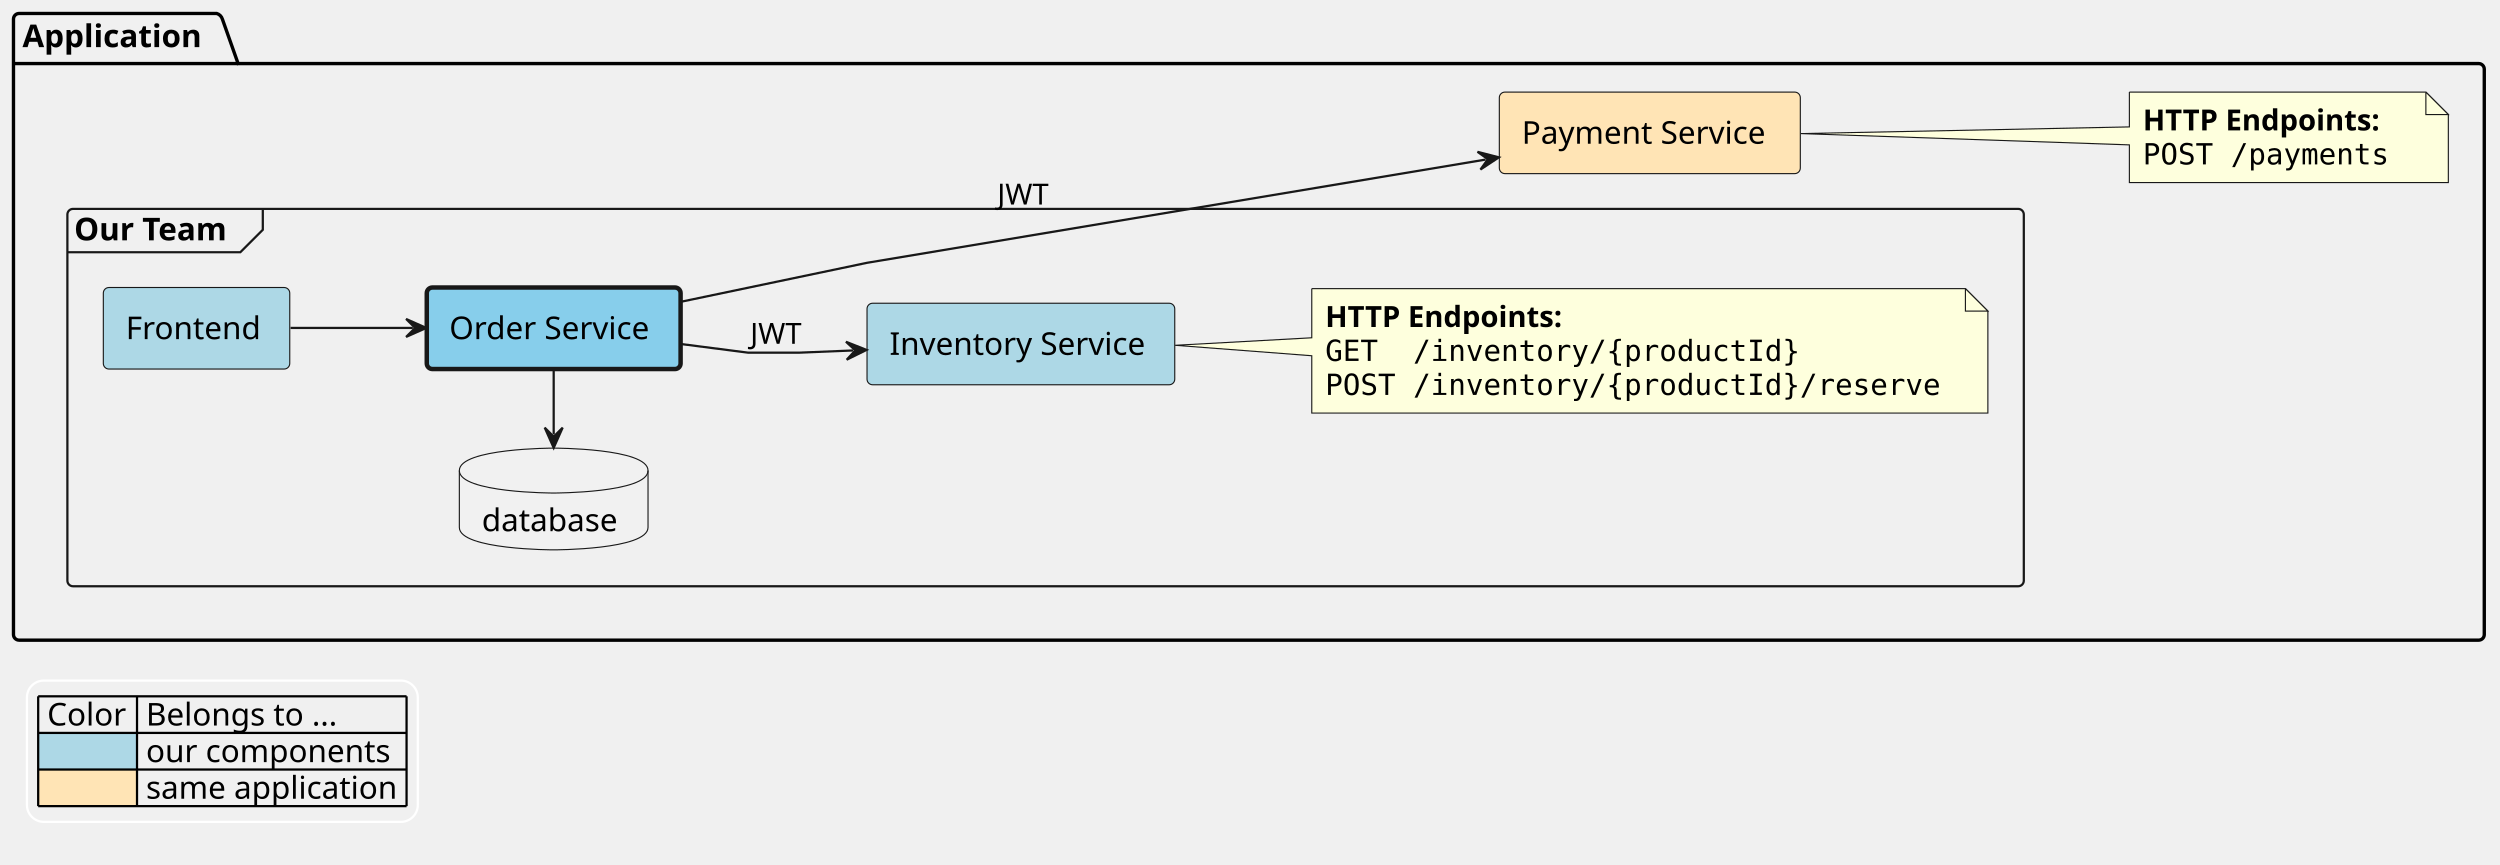
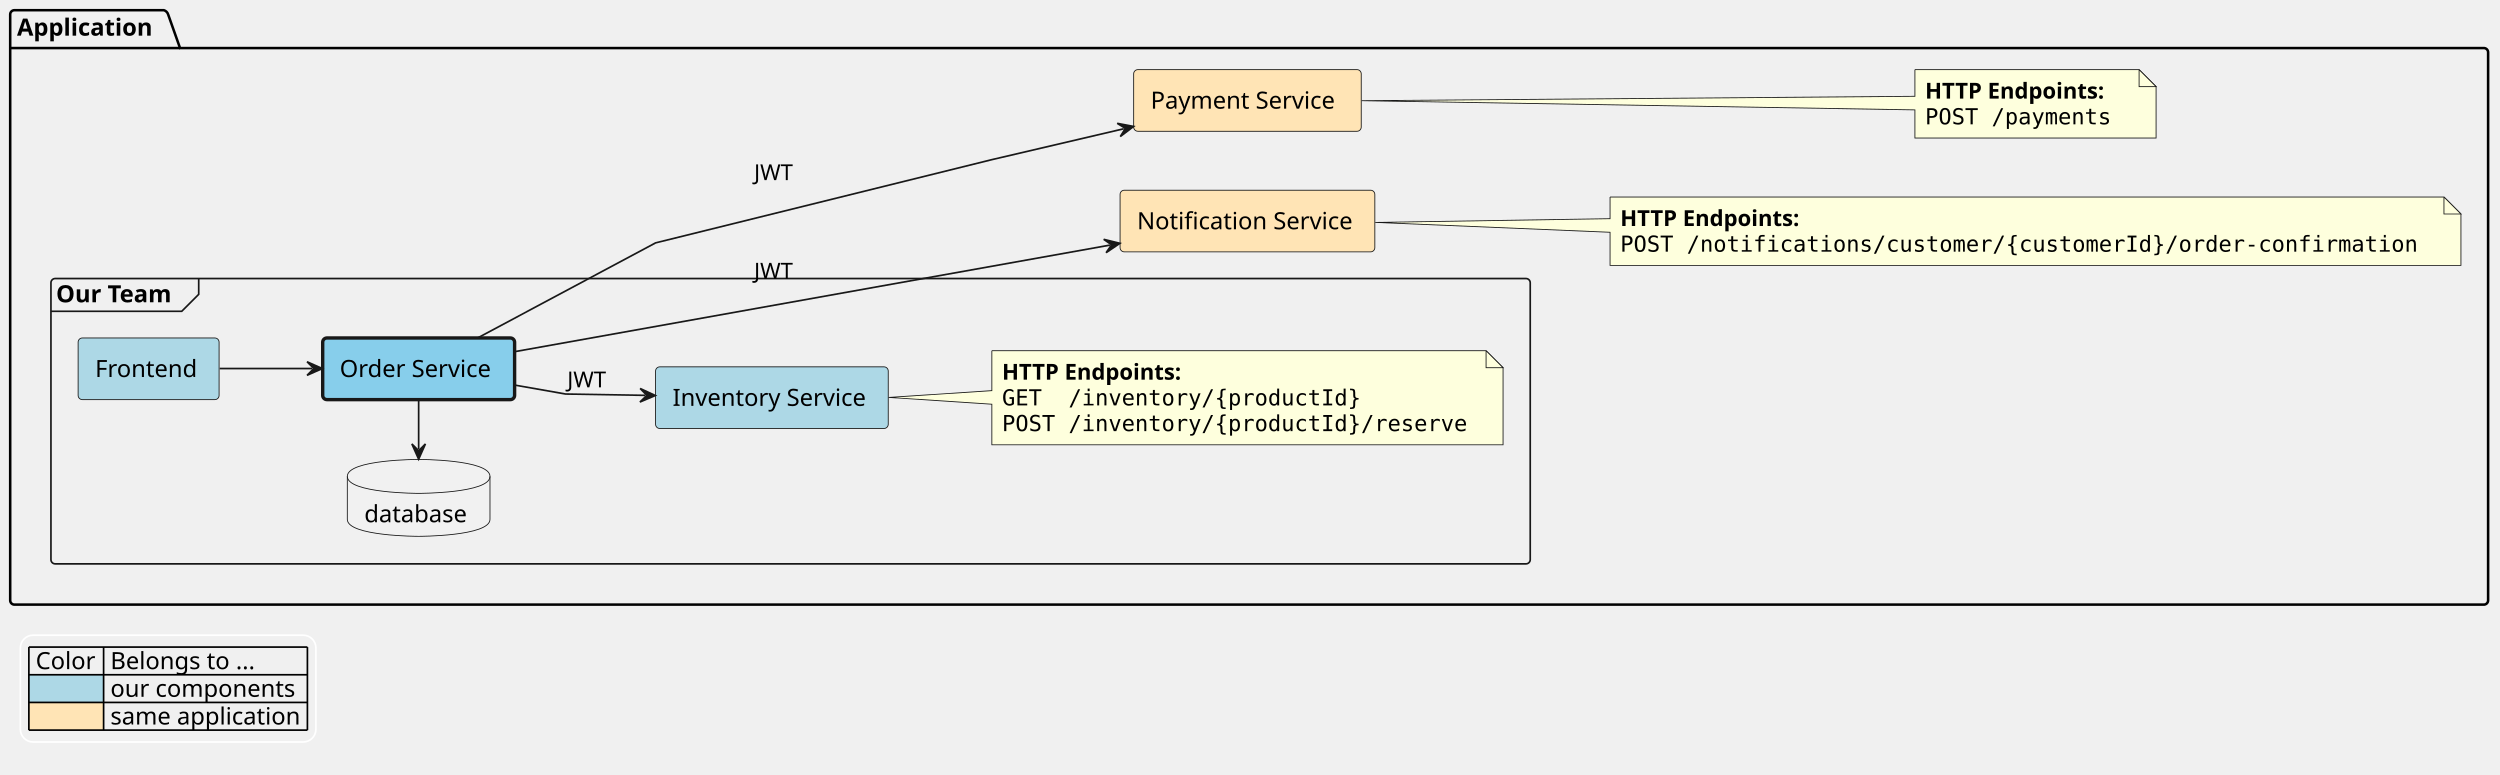
- <svg xmlns="http://www.w3.org/2000/svg" contentStyleType="text/css" height="385px" preserveAspectRatio="none" style="width:1113px;height:385px;background:#FFFFFF;" version="1.1" viewBox="0 0 1113 385" width="1113px" zoomAndPan="magnify">
+ <svg xmlns="http://www.w3.org/2000/svg" contentStyleType="text/css" height="456px" preserveAspectRatio="none" style="width:1472px;height:456px;background:#FFFFFF;" version="1.1" viewBox="0 0 1472 456" width="1472px" zoomAndPan="magnify">
  <defs />
  <g>
    <g id="cluster_Application">
-       <path d="M8.5,6 L96.5,6 A3.75,3.75 0 0 1 99,8.5 L106,28.297 L1103.5,28.297 A2.5,2.5 0 0 1 1106,30.797 L1106,282.5 A2.5,2.5 0 0 1 1103.5,285 L8.5,285 A2.5,2.5 0 0 1 6,282.5 L6,8.5 A2.5,2.5 0 0 1 8.5,6 " fill="none" style="stroke:#000000;stroke-width:1.5;" />
+       <path d="M8.5,6 L96.5,6 A3.75,3.75 0 0 1 99,8.5 L106,28.297 L1462.5,28.297 A2.5,2.5 0 0 1 1465,30.797 L1465,353.5 A2.5,2.5 0 0 1 1462.5,356 L8.5,356 A2.5,2.5 0 0 1 6,353.5 L6,8.5 A2.5,2.5 0 0 1 8.5,6 " fill="none" style="stroke:#000000;stroke-width:1.5;" />
      <line style="stroke:#000000;stroke-width:1.5;" x1="6" x2="106" y1="28.297" y2="28.297" />
      <text fill="#000000" font-family="sans-serif" font-size="14" font-weight="bold" lengthAdjust="spacing" textLength="87" x="10" y="20.995">Application</text>
    </g>
    <g id="cluster_Our Team">
-       <rect fill="none" height="168" rx="2.5" ry="2.5" style="stroke:#181818;stroke-width:1.0;" width="871" x="30" y="93" />
-       <path d="M117,93 L117,102.297 L107,112.297 L30,112.297 " fill="none" style="stroke:#181818;stroke-width:1.0;" />
-       <text fill="#000000" font-family="sans-serif" font-size="14" font-weight="bold" lengthAdjust="spacing" textLength="77" x="33" y="106.995">Our Team</text>
+       <rect fill="none" height="168" rx="2.5" ry="2.5" style="stroke:#181818;stroke-width:1.0;" width="871" x="30" y="164" />
+       <path d="M117,164 L117,173.297 L107,183.297 L30,183.297 " fill="none" style="stroke:#181818;stroke-width:1.0;" />
+       <text fill="#000000" font-family="sans-serif" font-size="14" font-weight="bold" lengthAdjust="spacing" textLength="77" x="33" y="177.995">Our Team</text>
+     </g>
+     <g id="elem_application__notification_service">
+       <rect fill="#FFE4B5" height="36.297" rx="2.5" ry="2.5" style="stroke:#181818;stroke-width:0.5;" width="150" x="659.5" y="112" />
+       <text fill="#000000" font-family="sans-serif" font-size="14" lengthAdjust="spacing" textLength="130" x="669.5" y="134.995">Notification Service</text>
    </g>
    <g id="elem_application__payment_service">
      <rect fill="#FFE4B5" height="36.297" rx="2.5" ry="2.5" style="stroke:#181818;stroke-width:0.5;" width="134" x="667.5" y="41" />
      <text fill="#000000" font-family="sans-serif" font-size="14" lengthAdjust="spacing" textLength="114" x="677.5" y="63.995">Payment Service</text>
    </g>
-     <g id="elem_GMN12">
-       <path d="M948,41 L948,56.5 L801.73,59.47 L948,64.5 L948,81.266 A0,0 0 0 0 948,81.266 L1090,81.266 A0,0 0 0 0 1090,81.266 L1090,51 L1080,41 L948,41 A0,0 0 0 0 948,41 " fill="#FEFFDD" style="stroke:#181818;stroke-width:0.5;" />
-       <path d="M1080,41 L1080,51 L1090,51 L1080,41 " fill="#FEFFDD" style="stroke:#181818;stroke-width:0.5;" />
-       <text fill="#000000" font-family="sans-serif" font-size="13" font-weight="bold" lengthAdjust="spacing" textLength="121" x="954" y="58.067">HTTP Endpoints:</text>
-       <text fill="#000000" font-family="monospace" font-size="13" lengthAdjust="spacing" textLength="112" x="954" y="73.2">POST /payments</text>
+     <g id="elem_GMN13">
+       <path d="M948,116 L948,128.76 L809.73,130.96 L948,136.76 L948,156.266 A0,0 0 0 0 948,156.266 L1449,156.266 A0,0 0 0 0 1449,156.266 L1449,126 L1439,116 L948,116 A0,0 0 0 0 948,116 " fill="#FEFFDD" style="stroke:#181818;stroke-width:0.5;" />
+       <path d="M1439,116 L1439,126 L1449,126 L1439,116 " fill="#FEFFDD" style="stroke:#181818;stroke-width:0.5;" />
+       <text fill="#000000" font-family="sans-serif" font-size="13" font-weight="bold" lengthAdjust="spacing" textLength="121" x="954" y="133.067">HTTP Endpoints:</text>
+       <text fill="#000000" font-family="monospace" font-size="13" lengthAdjust="spacing" textLength="480" x="954" y="148.2">POST /notifications/customer/{customerId}/order-confirmation</text>
+     </g>
+     <g id="elem_GMN16">
+       <path d="M1127.5,41 L1127.5,56.7 L801.69,59.29 L1127.5,64.7 L1127.5,81.266 A0,0 0 0 0 1127.5,81.266 L1269.5,81.266 A0,0 0 0 0 1269.5,81.266 L1269.5,51 L1259.5,41 L1127.5,41 A0,0 0 0 0 1127.5,41 " fill="#FEFFDD" style="stroke:#181818;stroke-width:0.5;" />
+       <path d="M1259.5,41 L1259.5,51 L1269.5,51 L1259.5,41 " fill="#FEFFDD" style="stroke:#181818;stroke-width:0.5;" />
+       <text fill="#000000" font-family="sans-serif" font-size="13" font-weight="bold" lengthAdjust="spacing" textLength="121" x="1133.5" y="58.067">HTTP Endpoints:</text>
+       <text fill="#000000" font-family="monospace" font-size="13" lengthAdjust="spacing" textLength="112" x="1133.5" y="73.2">POST /payments</text>
    </g>
    <g id="elem_application__team__frontend">
-       <rect fill="#ADD8E6" height="36.297" rx="2.5" ry="2.5" style="stroke:#181818;stroke-width:0.5;" width="83" x="46" y="128" />
-       <text fill="#000000" font-family="sans-serif" font-size="14" lengthAdjust="spacing" textLength="63" x="56" y="150.995">Frontend</text>
+       <rect fill="#ADD8E6" height="36.297" rx="2.5" ry="2.5" style="stroke:#181818;stroke-width:0.5;" width="83" x="46" y="199" />
+       <text fill="#000000" font-family="sans-serif" font-size="14" lengthAdjust="spacing" textLength="63" x="56" y="221.995">Frontend</text>
    </g>
    <g id="elem_application__team__order_service">
-       <rect fill="#87CEEB" height="36.297" rx="2.5" ry="2.5" style="stroke:#181818;stroke-width:2.0;" width="113" x="190" y="128" />
-       <text fill="#000000" font-family="sans-serif" font-size="14" lengthAdjust="spacing" textLength="93" x="200" y="150.995">Order Service</text>
+       <rect fill="#87CEEB" height="36.297" rx="2.5" ry="2.5" style="stroke:#181818;stroke-width:2.0;" width="113" x="190" y="199" />
+       <text fill="#000000" font-family="sans-serif" font-size="14" lengthAdjust="spacing" textLength="93" x="200" y="221.995">Order Service</text>
    </g>
    <g id="elem_application__team__order_database">
-       <path d="M204.5,209.5 C204.5,199.5 246.5,199.5 246.5,199.5 C246.5,199.5 288.5,199.5 288.5,209.5 L288.5,234.797 C288.5,244.797 246.5,244.797 246.5,244.797 C246.5,244.797 204.5,244.797 204.5,234.797 L204.5,209.5 " fill="#F1F1F1" style="stroke:#181818;stroke-width:0.5;" />
-       <path d="M204.5,209.5 C204.5,219.5 246.5,219.5 246.5,219.5 C246.5,219.5 288.5,219.5 288.5,209.5 " fill="none" style="stroke:#181818;stroke-width:0.5;" />
-       <text fill="#000000" font-family="sans-serif" font-size="14" lengthAdjust="spacing" textLength="64" x="214.5" y="236.495">database</text>
+       <path d="M204.5,280.5 C204.5,270.5 246.5,270.5 246.5,270.5 C246.5,270.5 288.5,270.5 288.5,280.5 L288.5,305.797 C288.5,315.797 246.5,315.797 246.5,315.797 C246.5,315.797 204.5,315.797 204.5,305.797 L204.5,280.5 " fill="#F1F1F1" style="stroke:#181818;stroke-width:0.5;" />
+       <path d="M204.5,280.5 C204.5,290.5 246.5,290.5 246.5,290.5 C246.5,290.5 288.5,290.5 288.5,280.5 " fill="none" style="stroke:#181818;stroke-width:0.5;" />
+       <text fill="#000000" font-family="sans-serif" font-size="14" lengthAdjust="spacing" textLength="64" x="214.5" y="307.495">database</text>
    </g>
    <g id="elem_application__team__inventory_service">
-       <rect fill="#ADD8E6" height="36.297" rx="2.5" ry="2.5" style="stroke:#181818;stroke-width:0.5;" width="137" x="386" y="135" />
-       <text fill="#000000" font-family="sans-serif" font-size="14" lengthAdjust="spacing" textLength="117" x="396" y="157.995">Inventory Service</text>
+       <rect fill="#ADD8E6" height="36.297" rx="2.5" ry="2.5" style="stroke:#181818;stroke-width:0.5;" width="137" x="386" y="216" />
+       <text fill="#000000" font-family="sans-serif" font-size="14" lengthAdjust="spacing" textLength="117" x="396" y="238.995">Inventory Service</text>
    </g>
    <g id="elem_GMN8">
-       <path d="M584,128.5 L584,150.38 L523.15,153.73 L584,158.38 L584,183.898 A0,0 0 0 0 584,183.898 L885,183.898 A0,0 0 0 0 885,183.898 L885,138.5 L875,128.5 L584,128.5 A0,0 0 0 0 584,128.5 " fill="#FEFFDD" style="stroke:#181818;stroke-width:0.5;" />
-       <path d="M875,128.5 L875,138.5 L885,138.5 L875,128.5 " fill="#FEFFDD" style="stroke:#181818;stroke-width:0.5;" />
-       <text fill="#000000" font-family="sans-serif" font-size="13" font-weight="bold" lengthAdjust="spacing" textLength="121" x="590" y="145.567">HTTP Endpoints:</text>
-       <text fill="#000000" font-family="monospace" font-size="13" lengthAdjust="spacing" textLength="216" x="590" y="160.7">GET  /inventory/{productId}</text>
-       <text fill="#000000" font-family="monospace" font-size="13" lengthAdjust="spacing" textLength="280" x="590" y="175.833">POST /inventory/{productId}/reserve</text>
+       <path d="M584,206.5 L584,230 L523.15,234 L584,238 L584,261.898 A0,0 0 0 0 584,261.898 L885,261.898 A0,0 0 0 0 885,261.898 L885,216.5 L875,206.5 L584,206.5 A0,0 0 0 0 584,206.5 " fill="#FEFFDD" style="stroke:#181818;stroke-width:0.5;" />
+       <path d="M875,206.5 L875,216.5 L885,216.5 L875,206.5 " fill="#FEFFDD" style="stroke:#181818;stroke-width:0.5;" />
+       <text fill="#000000" font-family="sans-serif" font-size="13" font-weight="bold" lengthAdjust="spacing" textLength="121" x="590" y="223.567">HTTP Endpoints:</text>
+       <text fill="#000000" font-family="monospace" font-size="13" lengthAdjust="spacing" textLength="216" x="590" y="238.7">GET  /inventory/{productId}</text>
+       <text fill="#000000" font-family="monospace" font-size="13" lengthAdjust="spacing" textLength="280" x="590" y="253.833">POST /inventory/{productId}/reserve</text>
    </g>
    <g id="link_application__team__frontend_application__team__order_service">
-       <path d="M129.34,146 C147.78,146 163.86,146 183.79,146 " fill="none" id="application__team__frontend-to-application__team__order_service" style="stroke:#181818;stroke-width:1.0;" />
-       <polygon fill="#181818" points="189.79,146,180.79,142,184.79,146,180.79,150,189.79,146" style="stroke:#181818;stroke-width:1.0;" />
+       <path d="M129.34,217 C147.78,217 163.86,217 183.79,217 " fill="none" id="application__team__frontend-to-application__team__order_service" style="stroke:#181818;stroke-width:1.0;" />
+       <polygon fill="#181818" points="189.79,217,180.79,213,184.79,217,180.79,221,189.79,217" style="stroke:#181818;stroke-width:1.0;" />
    </g>
    <g id="link_application__team__order_database_application__team__order_service">
-       <path d="M246.5,193.38 C246.5,193.38 246.5,171.33 246.5,171.33 C246.5,171.33 246.5,168.2 246.5,164.14 " fill="none" id="application__team__order_database-backto-application__team__order_service" style="stroke:#181818;stroke-width:1.0;" />
-       <polygon fill="#181818" points="246.5,199.38,250.5,190.38,246.5,194.38,242.5,190.38,246.5,199.38" style="stroke:#181818;stroke-width:1.0;" />
+       <path d="M246.5,264.38 C246.5,264.38 246.5,242.33 246.5,242.33 C246.5,242.33 246.5,239.2 246.5,235.14 " fill="none" id="application__team__order_database-backto-application__team__order_service" style="stroke:#181818;stroke-width:1.0;" />
+       <polygon fill="#181818" points="246.5,270.38,250.5,261.38,246.5,265.38,242.5,261.38,246.5,270.38" style="stroke:#181818;stroke-width:1.0;" />
+     </g>
+     <g id="link_application__team__order_service_application__notification_service">
+       <path d="M303.25,207.02 C391.01,191.31 555.554,161.857 653.514,144.317 " fill="none" id="application__team__order_service-to-application__notification_service" style="stroke:#181818;stroke-width:1.0;" />
+       <polygon fill="#181818" points="659.42,143.26,649.856,140.909,654.498,144.141,651.266,148.784,659.42,143.26" style="stroke:#181818;stroke-width:1.0;" />
+       <text fill="#000000" font-family="sans-serif" font-size="13" lengthAdjust="spacing" textLength="21" x="444" y="164.067">JWT</text>
    </g>
    <g id="link_application__team__order_service_application__team__inventory_service">
-       <path d="M303.1,153.15 C319.43,155.25 333,157 333,157 C333,157 356,157 356,157 C356,157 363.155,156.705 379.785,156.025 " fill="none" id="application__team__order_service-to-application__team__inventory_service" style="stroke:#181818;stroke-width:1.0;" />
-       <polygon fill="#181818" points="385.78,155.78,376.624,152.151,380.784,155.984,376.951,160.144,385.78,155.78" style="stroke:#181818;stroke-width:1.0;" />
-       <text fill="#000000" font-family="sans-serif" font-size="13" lengthAdjust="spacing" textLength="21" x="334" y="153.067">JWT</text>
+       <path d="M303.1,226.75 C319.43,229.62 333,232 333,232 C333,232 352.391,232.32 379.851,232.78 " fill="none" id="application__team__order_service-to-application__team__inventory_service" style="stroke:#181818;stroke-width:1.0;" />
+       <polygon fill="#181818" points="385.85,232.88,376.918,228.73,380.851,232.796,376.784,236.729,385.85,232.88" style="stroke:#181818;stroke-width:1.0;" />
+       <text fill="#000000" font-family="sans-serif" font-size="13" lengthAdjust="spacing" textLength="21" x="334" y="228.067">JWT</text>
    </g>
    <g id="link_application__team__order_service_application__payment_service">
-       <path d="M303.04,134.37 C341.57,126.3 386,117 386,117 C386,117 560.582,87.857 661.402,71.037 " fill="none" id="application__team__order_service-to-application__payment_service" style="stroke:#181818;stroke-width:1.0;" />
-       <polygon fill="#181818" points="667.32,70.05,657.784,67.585,662.388,70.873,659.101,75.477,667.32,70.05" style="stroke:#181818;stroke-width:1.0;" />
-       <text fill="#000000" font-family="sans-serif" font-size="13" lengthAdjust="spacing" textLength="21" x="444" y="91.067">JWT</text>
+       <path d="M281.38,198.9 C322.38,176.99 386,143 386,143 C386,143 584,94 584,94 C584,94 621.598,85.198 661.648,75.818 " fill="none" id="application__team__order_service-to-application__payment_service" style="stroke:#181818;stroke-width:1.0;" />
+       <polygon fill="#181818" points="667.49,74.45,657.815,72.608,662.622,75.59,659.639,80.397,667.49,74.45" style="stroke:#181818;stroke-width:1.0;" />
+       <text fill="#000000" font-family="sans-serif" font-size="13" lengthAdjust="spacing" textLength="21" x="444" y="106.067">JWT</text>
    </g>
-     <rect fill="none" height="62.891" id="_legend" rx="7.5" ry="7.5" style="stroke:#FFFFFF;stroke-width:1.0;" width="174" x="12" y="303" />
-     <text fill="#000000" font-family="sans-serif" font-size="14" lengthAdjust="spacing" textLength="36" x="21" y="322.995">Color</text>
-     <text fill="#000000" font-family="sans-serif" font-size="14" lengthAdjust="spacing" textLength="91" x="65" y="322.995">Belongs to ...</text>
-     <rect fill="#ADD8E6" height="16.297" style="stroke:none;stroke-width:1.0;" width="44" x="17" y="326.297" />
-     <text fill="#000000" font-family="sans-serif" font-size="14" lengthAdjust="spacing" textLength="4" x="17" y="339.292"> </text>
-     <text fill="#000000" font-family="sans-serif" font-size="14" lengthAdjust="spacing" textLength="115" x="65" y="339.292">our components</text>
-     <rect fill="#FFE4B5" height="16.297" style="stroke:none;stroke-width:1.0;" width="44" x="17" y="342.594" />
-     <text fill="#000000" font-family="sans-serif" font-size="14" lengthAdjust="spacing" textLength="4" x="17" y="355.589"> </text>
-     <text fill="#000000" font-family="sans-serif" font-size="14" lengthAdjust="spacing" textLength="116" x="65" y="355.589">same application</text>
-     <line style="stroke:#000000;stroke-width:1.0;" x1="17" x2="181" y1="310" y2="310" />
-     <line style="stroke:#000000;stroke-width:1.0;" x1="17" x2="181" y1="326.297" y2="326.297" />
-     <line style="stroke:#000000;stroke-width:1.0;" x1="17" x2="181" y1="342.594" y2="342.594" />
-     <line style="stroke:#000000;stroke-width:1.0;" x1="17" x2="181" y1="358.891" y2="358.891" />
-     <line style="stroke:#000000;stroke-width:1.0;" x1="17" x2="17" y1="310" y2="358.891" />
-     <line style="stroke:#000000;stroke-width:1.0;" x1="61" x2="61" y1="310" y2="358.891" />
-     <line style="stroke:#000000;stroke-width:1.0;" x1="181" x2="181" y1="310" y2="358.891" />
+     <rect fill="none" height="62.891" id="_legend" rx="7.5" ry="7.5" style="stroke:#FFFFFF;stroke-width:1.0;" width="174" x="12" y="374" />
+     <text fill="#000000" font-family="sans-serif" font-size="14" lengthAdjust="spacing" textLength="36" x="21" y="393.995">Color</text>
+     <text fill="#000000" font-family="sans-serif" font-size="14" lengthAdjust="spacing" textLength="91" x="65" y="393.995">Belongs to ...</text>
+     <rect fill="#ADD8E6" height="16.297" style="stroke:none;stroke-width:1.0;" width="44" x="17" y="397.297" />
+     <text fill="#000000" font-family="sans-serif" font-size="14" lengthAdjust="spacing" textLength="4" x="17" y="410.292"> </text>
+     <text fill="#000000" font-family="sans-serif" font-size="14" lengthAdjust="spacing" textLength="115" x="65" y="410.292">our components</text>
+     <rect fill="#FFE4B5" height="16.297" style="stroke:none;stroke-width:1.0;" width="44" x="17" y="413.594" />
+     <text fill="#000000" font-family="sans-serif" font-size="14" lengthAdjust="spacing" textLength="4" x="17" y="426.589"> </text>
+     <text fill="#000000" font-family="sans-serif" font-size="14" lengthAdjust="spacing" textLength="116" x="65" y="426.589">same application</text>
+     <line style="stroke:#000000;stroke-width:1.0;" x1="17" x2="181" y1="381" y2="381" />
+     <line style="stroke:#000000;stroke-width:1.0;" x1="17" x2="181" y1="397.297" y2="397.297" />
+     <line style="stroke:#000000;stroke-width:1.0;" x1="17" x2="181" y1="413.594" y2="413.594" />
+     <line style="stroke:#000000;stroke-width:1.0;" x1="17" x2="181" y1="429.891" y2="429.891" />
+     <line style="stroke:#000000;stroke-width:1.0;" x1="17" x2="17" y1="381" y2="429.891" />
+     <line style="stroke:#000000;stroke-width:1.0;" x1="61" x2="61" y1="381" y2="429.891" />
+     <line style="stroke:#000000;stroke-width:1.0;" x1="181" x2="181" y1="381" y2="429.891" />
  </g>
</svg>
